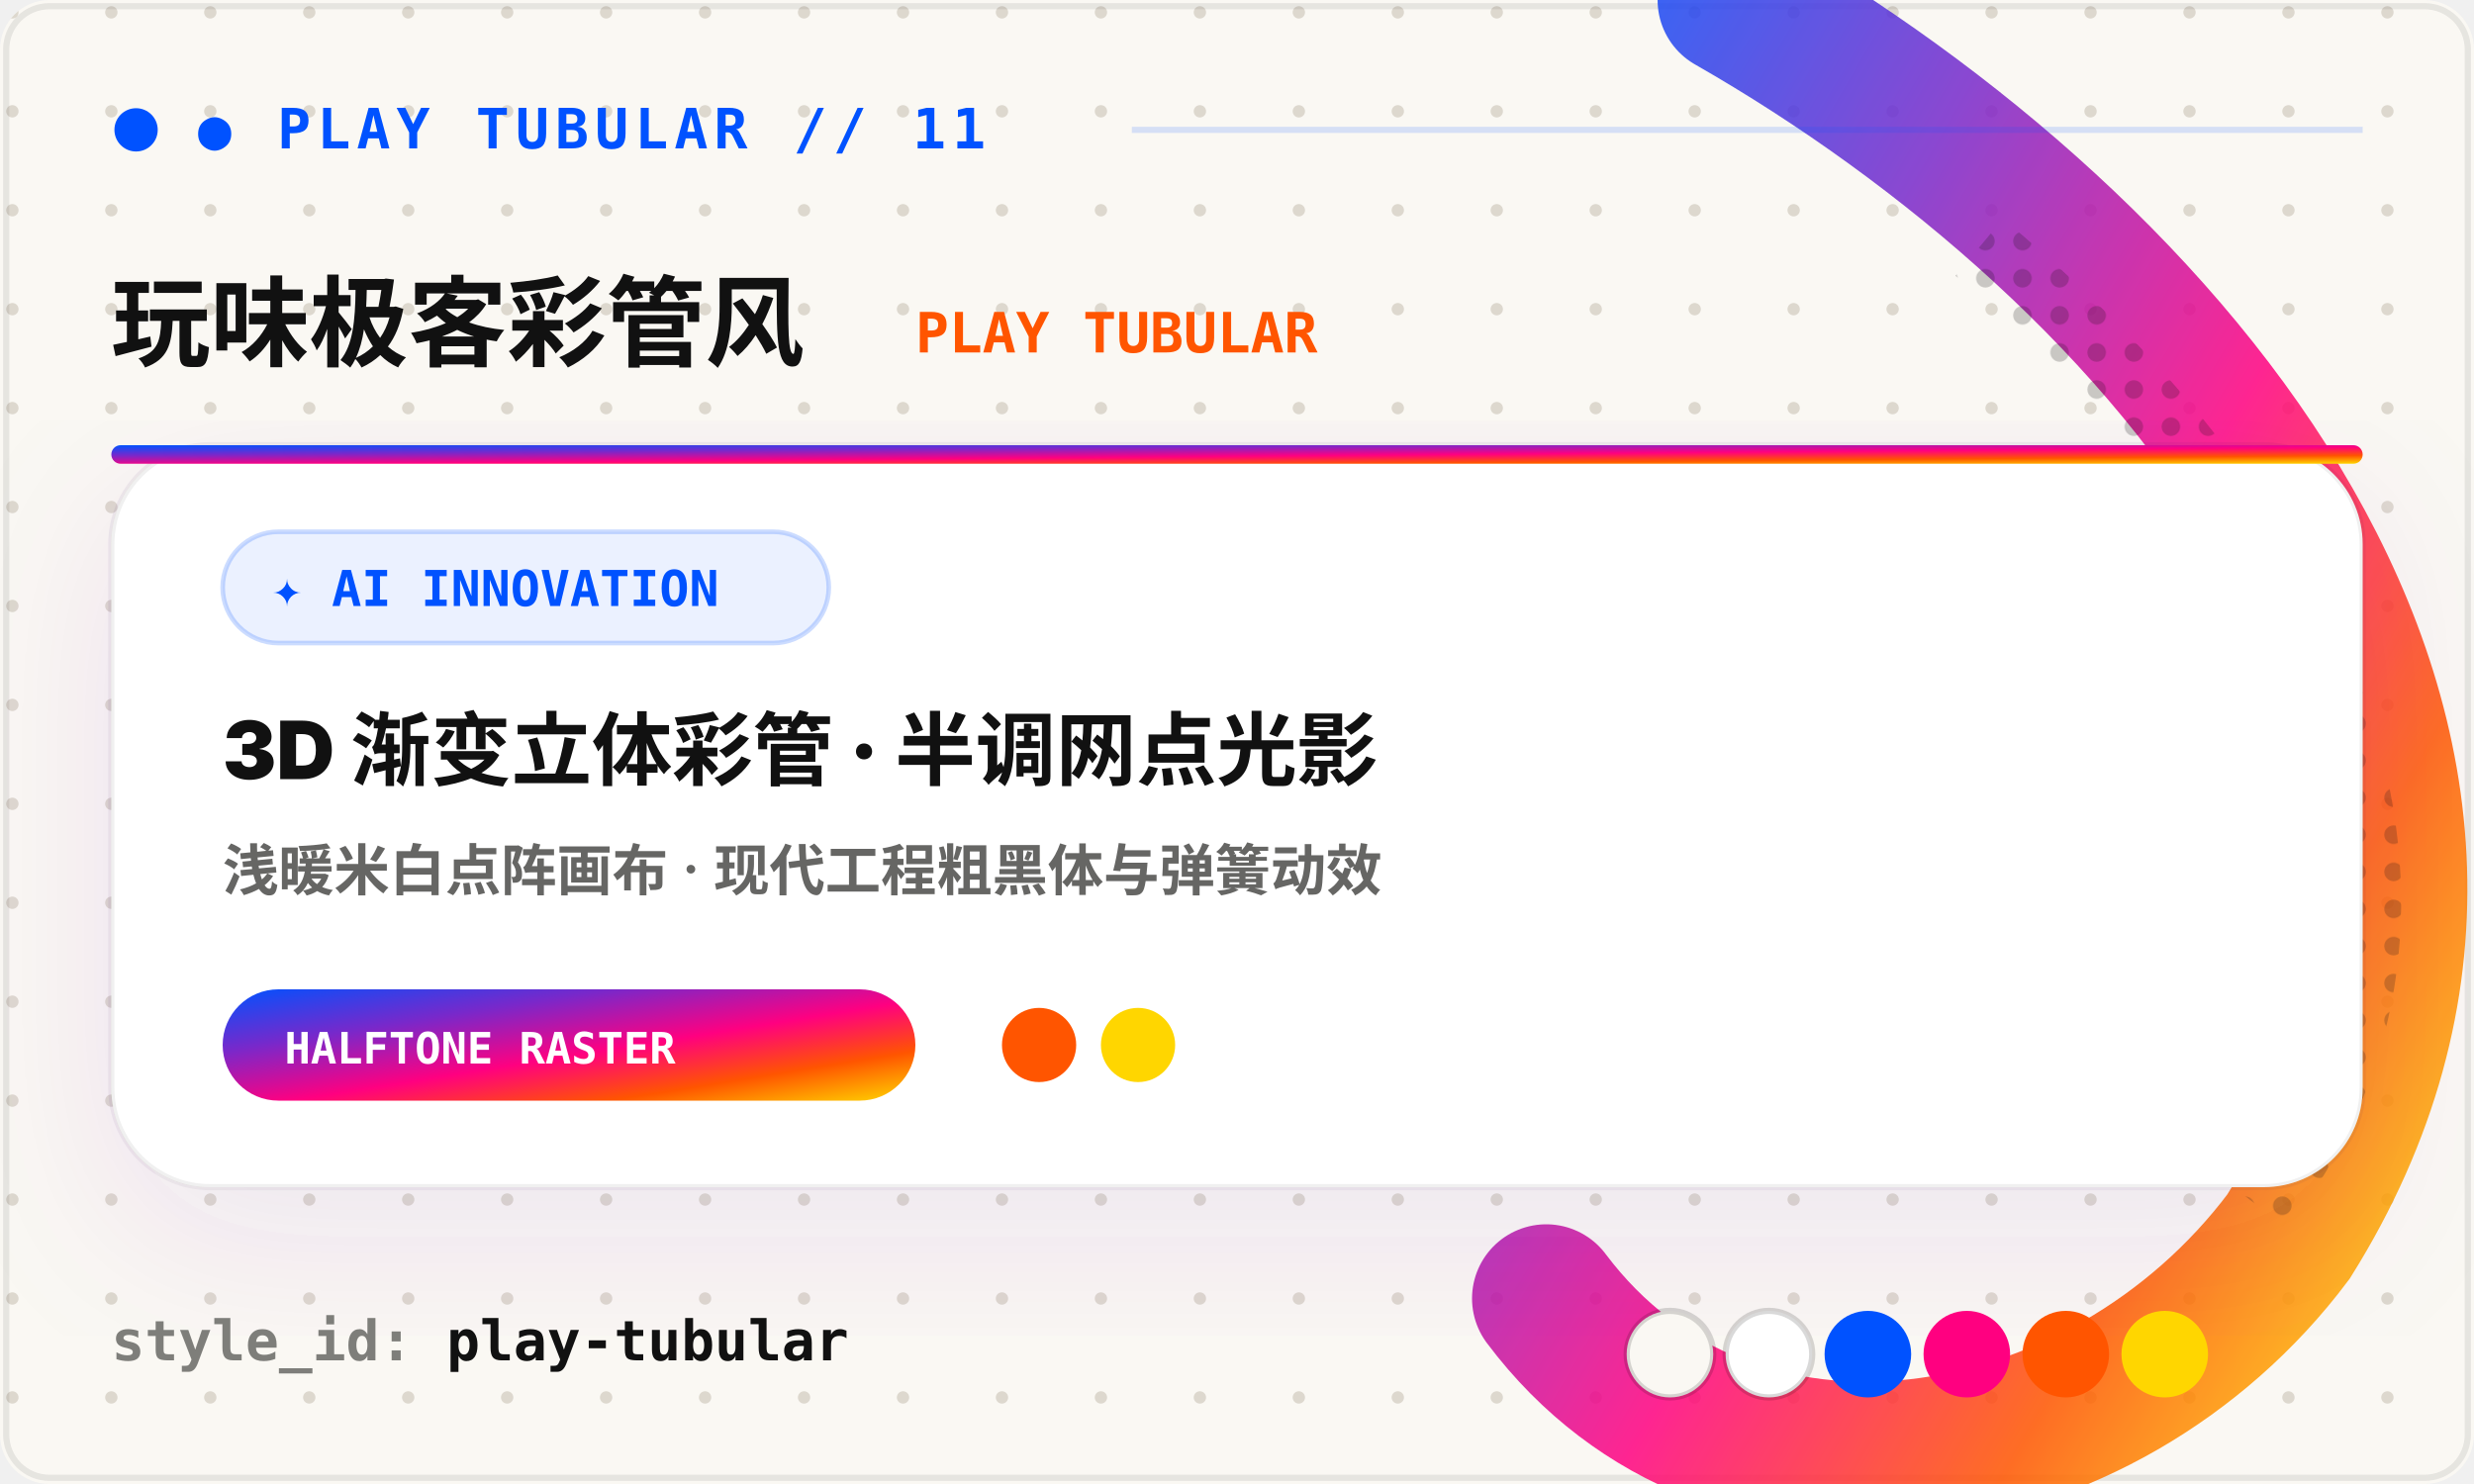
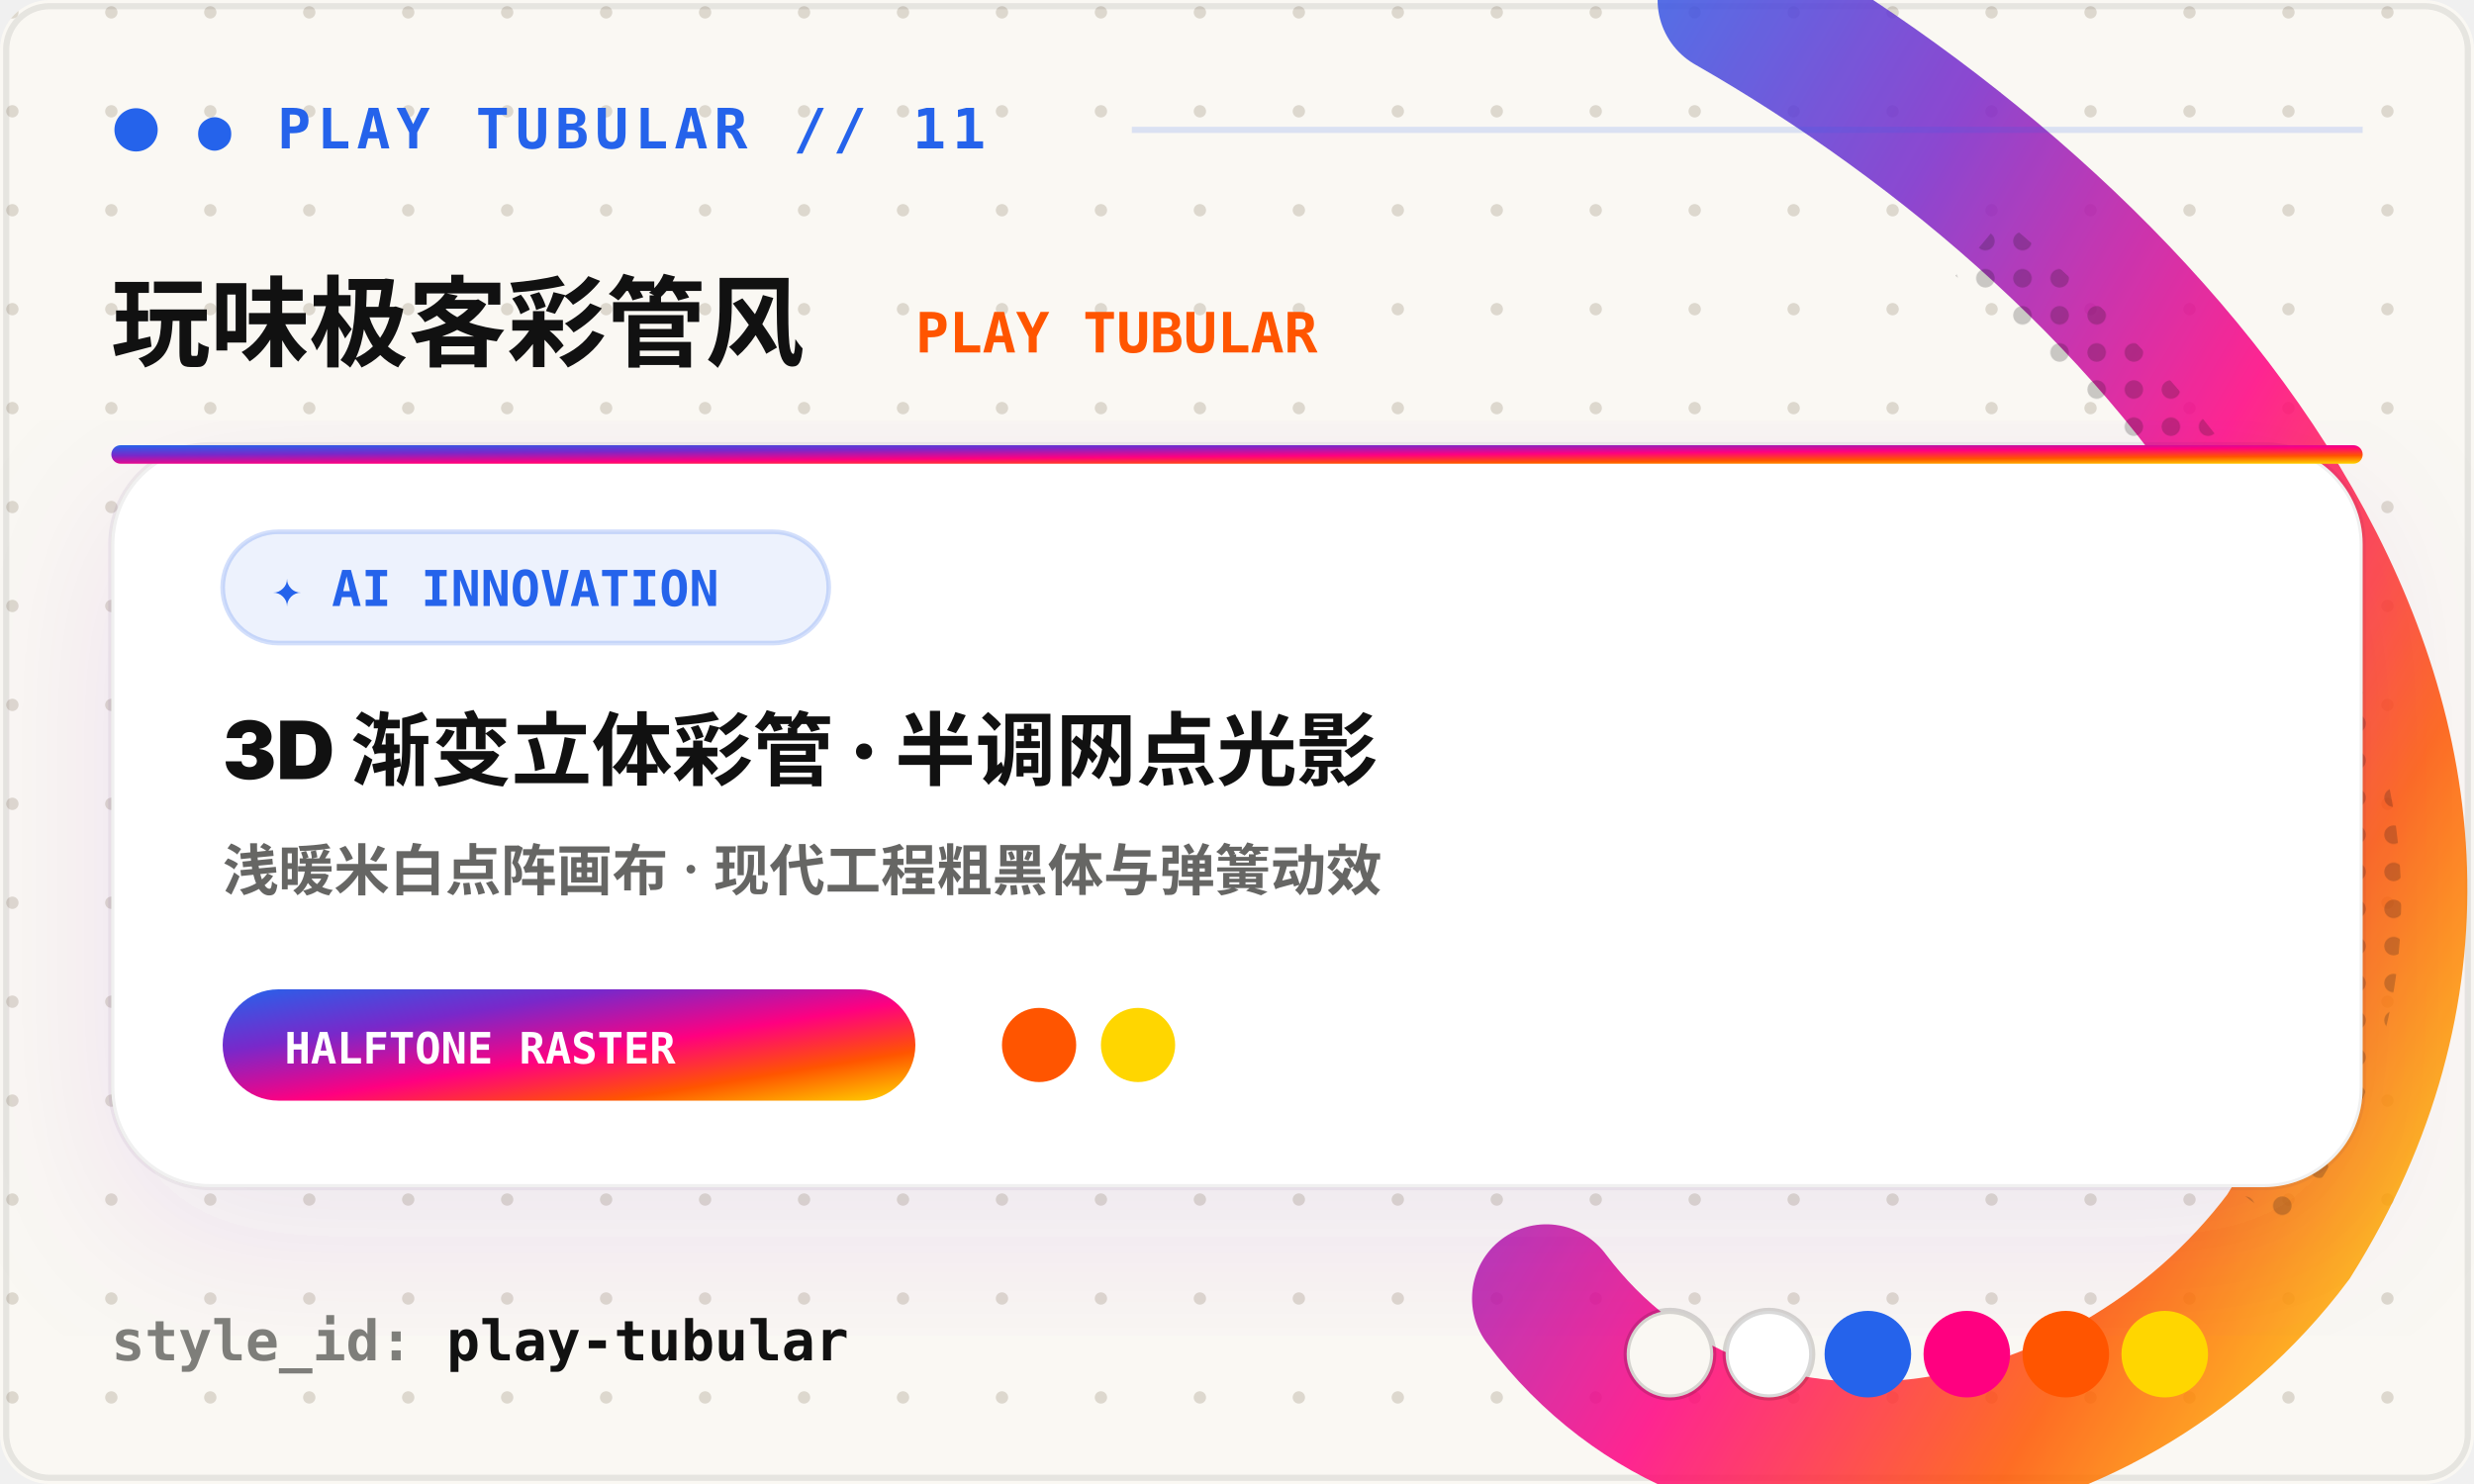
- <svg xmlns="http://www.w3.org/2000/svg" viewBox="0 0 400 240" width="400" height="240">
+ <svg xmlns="http://www.w3.org/2000/svg" viewBox="0 0 400 240" width="100%" height="100%">
  <defs>
    <pattern id="pt-dot-grid" width="16" height="16" patternUnits="userSpaceOnUse">
      <circle cx="2" cy="2" r="1" fill="#DDD8CE" />
    </pattern>
    <pattern id="halftone-dots" width="6" height="6" patternUnits="userSpaceOnUse">
      <circle cx="3" cy="3" r="1.5" fill="#111111" fill-opacity="0.35" />
    </pattern>
    <linearGradient id="pt-tube-grad" x1="0" y1="0" x2="100%" y2="100%">
-       <stop offset="0%" stop-color="#0052FF" />
+       <stop offset="0%" stop-color="#2563EB" />
      <stop offset="28%" stop-color="#7928CA" />
      <stop offset="55%" stop-color="#FF0080" />
      <stop offset="78%" stop-color="#FF5500" />
      <stop offset="100%" stop-color="#FFD600" />
    </linearGradient>
    <filter id="pt-card-shadow" x="-10%" y="-10%" width="120%" height="130%">
      <feDropShadow dx="0" dy="8" stdDeviation="14" flood-color="#7928CA" flood-opacity="0.10" />
    </filter>
  </defs>
  <style>
    .mono { font-family: "JetBrains Mono", "IBM Plex Mono", monospace; }
    .sans { font-family: "Plus Jakarta Sans", "Inter", -apple-system, BlinkMacSystemFont, "Segoe UI", "PingFang SC", "Microsoft YaHei", sans-serif; }
  </style>
  <rect width="400" height="240" fill="#FAF8F3" rx="8" />
  <rect width="400" height="240" fill="url(#pt-dot-grid)" rx="8" />
  <rect width="398" height="238" x="1" y="1" fill="none" stroke="rgba(0, 0, 0, 0.08)" stroke-width="1" rx="7" />
  <path d="M 280 0 C 350 40 420 120 370 200 C 340 240 280 250 250 210" fill="none" stroke="url(#pt-tube-grad)" stroke-width="24" stroke-linecap="round" opacity="0.85" />
  <path d="M 320 40 C 380 90 400 150 365 195" fill="none" stroke="url(#halftone-dots)" stroke-width="12" opacity="0.6" />
  <g transform="translate(18, 12)">
-     <circle cx="4" cy="9" r="3.5" fill="#0052FF" />
-     <text class="mono" font-size="9" font-weight="800" fill="#0052FF" x="14" y="12" letter-spacing="1">● PLAY TUBULAR // 11</text>
-     <line x1="165" y1="9" x2="364" y2="9" stroke="rgba(0, 82, 255, 0.15)" stroke-width="1" />
+     <circle cx="4" cy="9" r="3.5" fill="#2563EB" />
+     <text class="mono" font-size="9" font-weight="800" fill="#2563EB" x="14" y="12" letter-spacing="1">● PLAY TUBULAR // 11</text>
+     <line x1="165" y1="9" x2="364" y2="9" stroke="rgba(37, 99, 235, 0.15)" stroke-width="1" />
  </g>
  <g transform="translate(18, 58)">
    <text class="sans" font-size="16" font-weight="900" fill="#111111" x="0" y="0">玩味极客彩管风</text>
    <text class="mono" font-size="9" font-weight="700" fill="#FF5500" x="130" y="-1">PLAY TUBULAR</text>
  </g>
  <g transform="translate(18, 72)">
    <rect width="364" height="120" rx="16" fill="#FFFFFF" stroke="rgba(0, 0, 0, 0.06)" stroke-width="1" filter="url(#pt-card-shadow)" />
    <rect x="0" y="0" width="364" height="3" fill="url(#pt-tube-grad)" rx="1.5" />
    <g transform="translate(18, 14)">
-       <rect width="98" height="18" rx="9" fill="rgba(0, 82, 255, 0.08)" stroke="rgba(0, 82, 255, 0.2)" stroke-width="0.75" />
-       <text class="mono" font-size="8" font-weight="800" fill="#0052FF" x="8" y="12">✦ AI INNOVATION</text>
+       <rect width="98" height="18" rx="9" fill="rgba(37, 99, 235, 0.08)" stroke="rgba(37, 99, 235, 0.2)" stroke-width="0.75" />
+       <text class="mono" font-size="8" font-weight="800" fill="#2563EB" x="8" y="12">✦ AI INNOVATION</text>
      <text class="sans" font-size="13" font-weight="900" fill="#111111" x="0" y="40">3D 渐变立体彩管 · 半调网点光影</text>
      <text class="sans" font-size="9" font-weight="600" fill="#666664" x="0" y="58">浅暖米白点阵画布 · 现代工程粗黑体与弹簧动效</text>
      <g transform="translate(0, 74)">
        <rect width="112" height="18" rx="9" fill="url(#pt-tube-grad)" />
        <text class="mono" font-size="7" font-weight="800" fill="#FFFFFF" x="10" y="12">HALFTONE RASTER</text>
        <circle cx="132" cy="9" r="6" fill="#FF5500" />
        <circle cx="148" cy="9" r="6" fill="#FFD600" />
      </g>
    </g>
  </g>
  <g transform="translate(18, 220)">
    <text class="mono" font-size="9" font-weight="700" fill="#7E7E7A" x="0" y="0">style_id: <tspan fill="#111111">play-tubular</tspan>
    </text>
    <g transform="translate(245, -8)">
      <circle cx="7" cy="7" r="7" fill="#FAF8F3" stroke="rgba(0,0,0,0.15)" />
      <circle cx="23" cy="7" r="7" fill="#FFFFFF" stroke="rgba(0,0,0,0.15)" />
-       <circle cx="39" cy="7" r="7" fill="#0052FF" />
+       <circle cx="39" cy="7" r="7" fill="#2563EB" />
      <circle cx="55" cy="7" r="7" fill="#FF0080" />
      <circle cx="71" cy="7" r="7" fill="#FF5500" />
      <circle cx="87" cy="7" r="7" fill="#FFD600" />
    </g>
  </g>
</svg>
